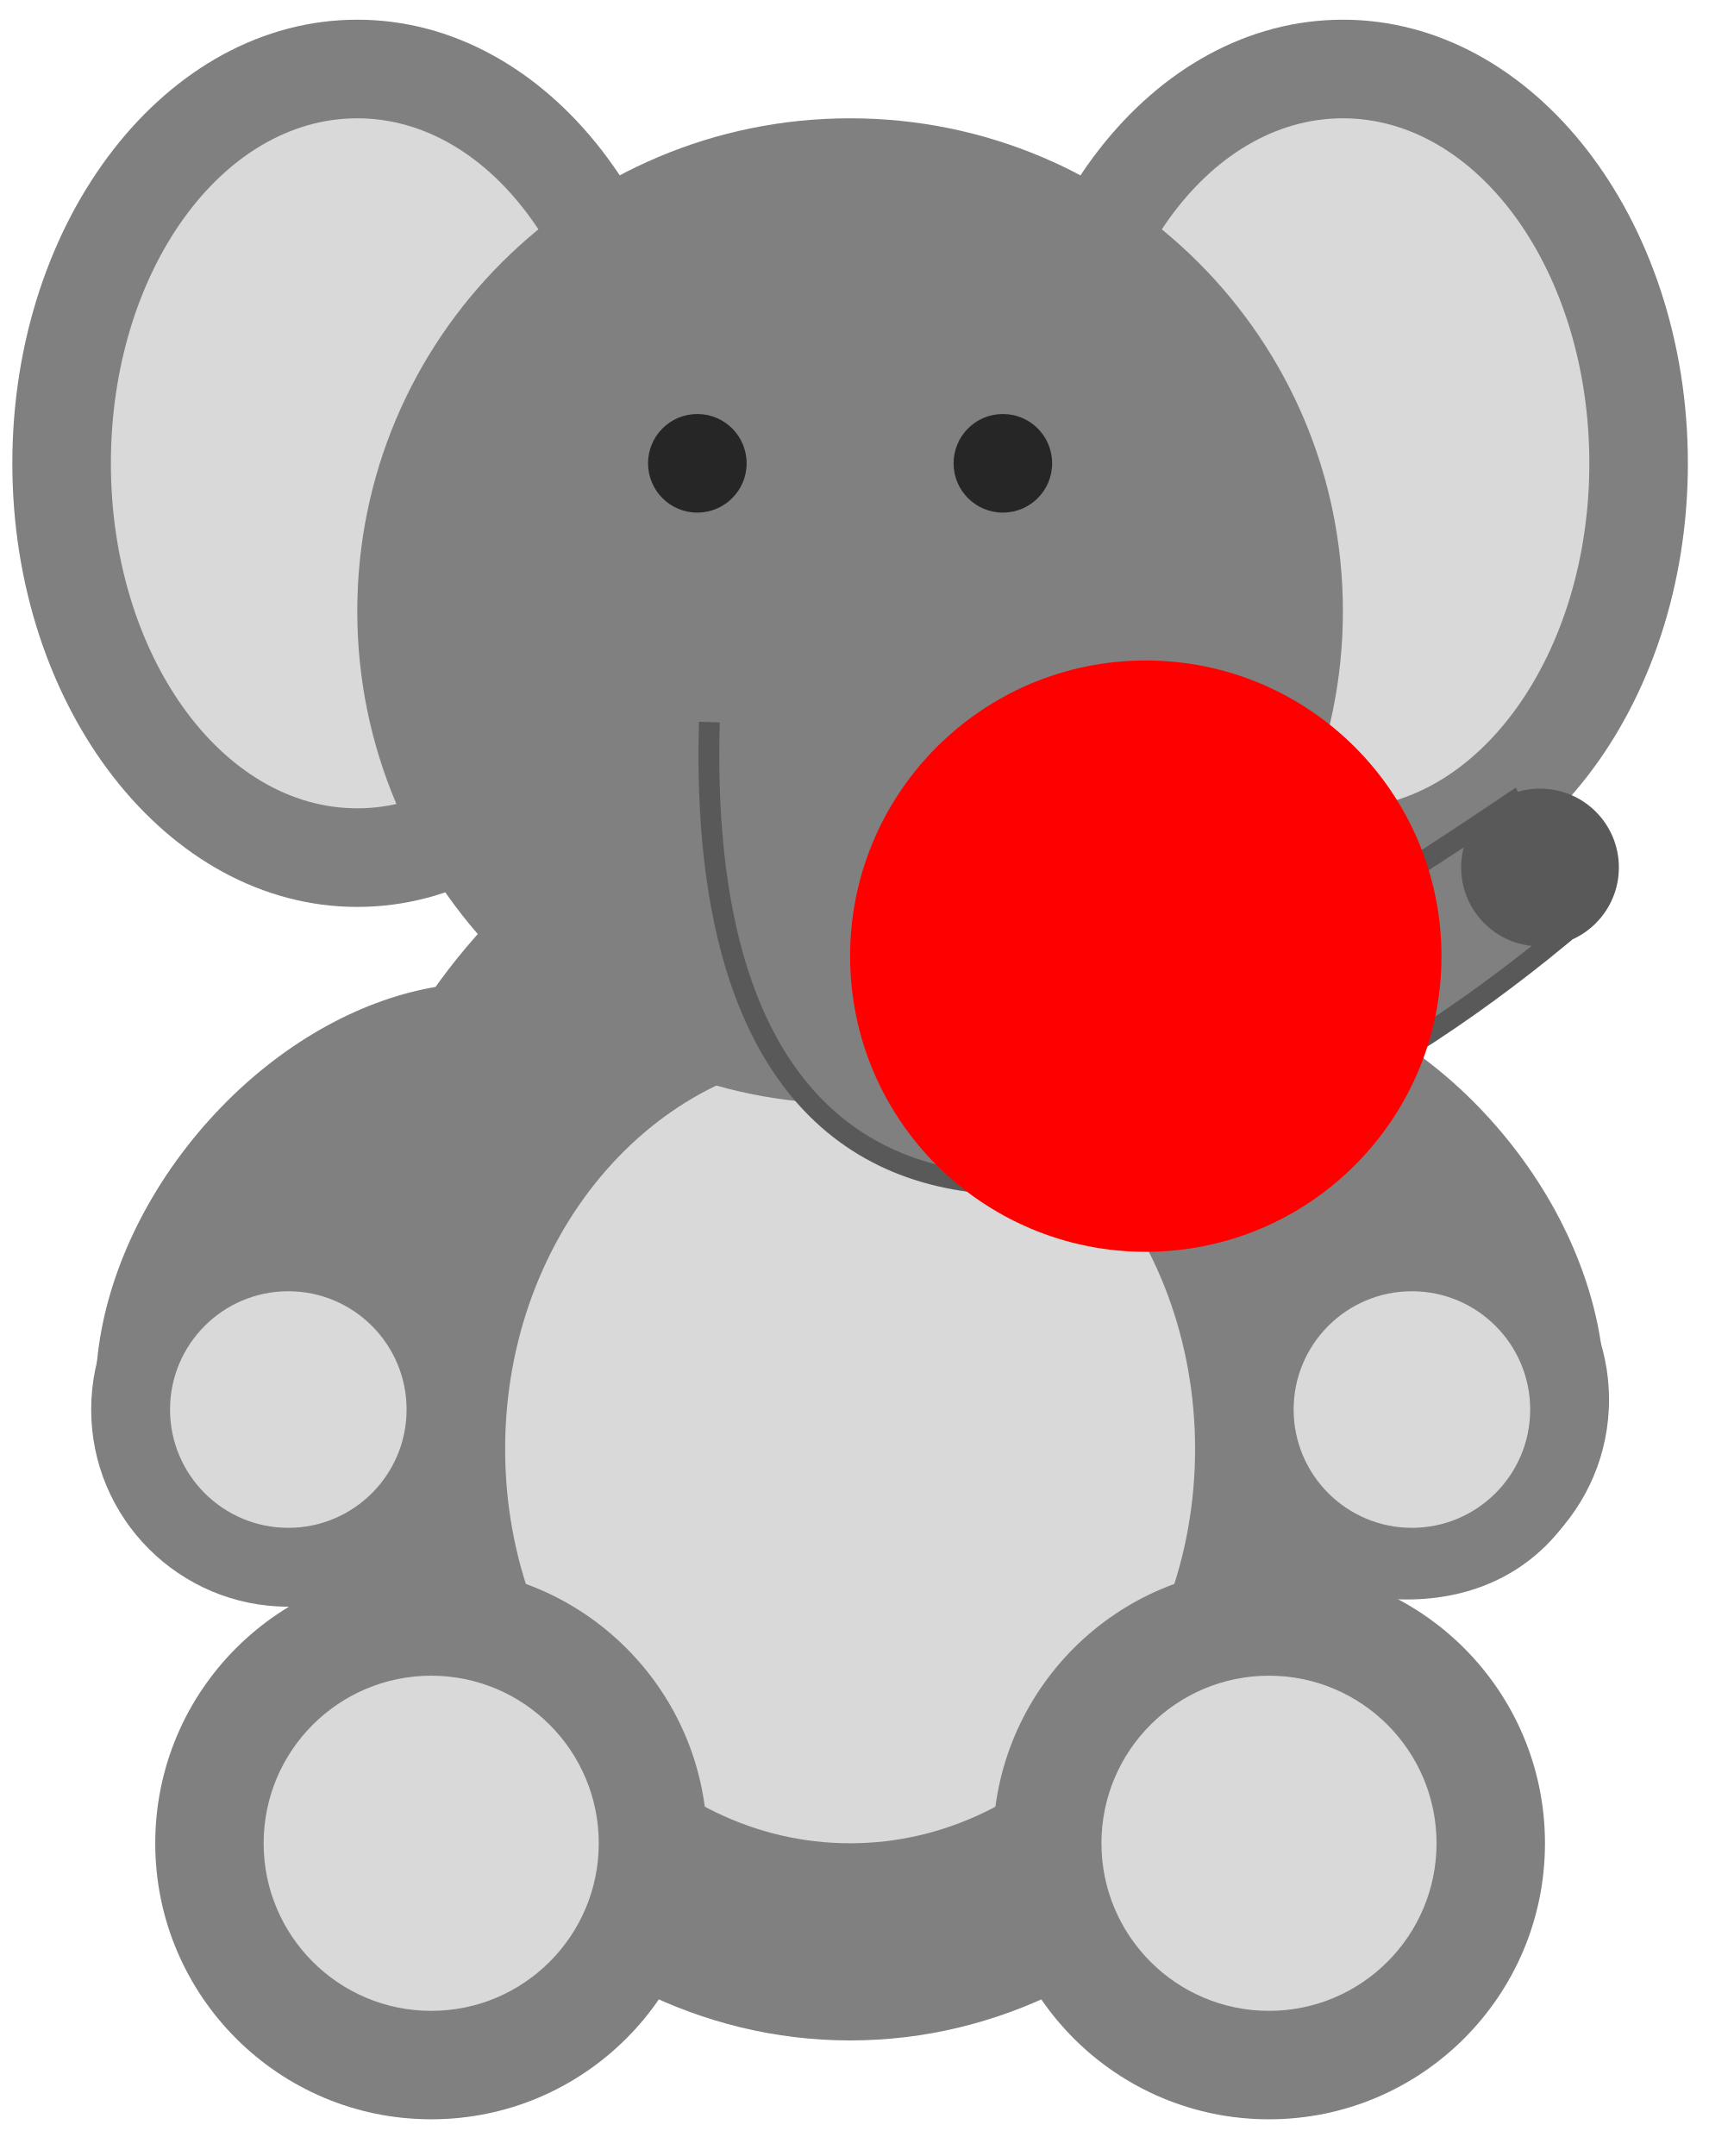
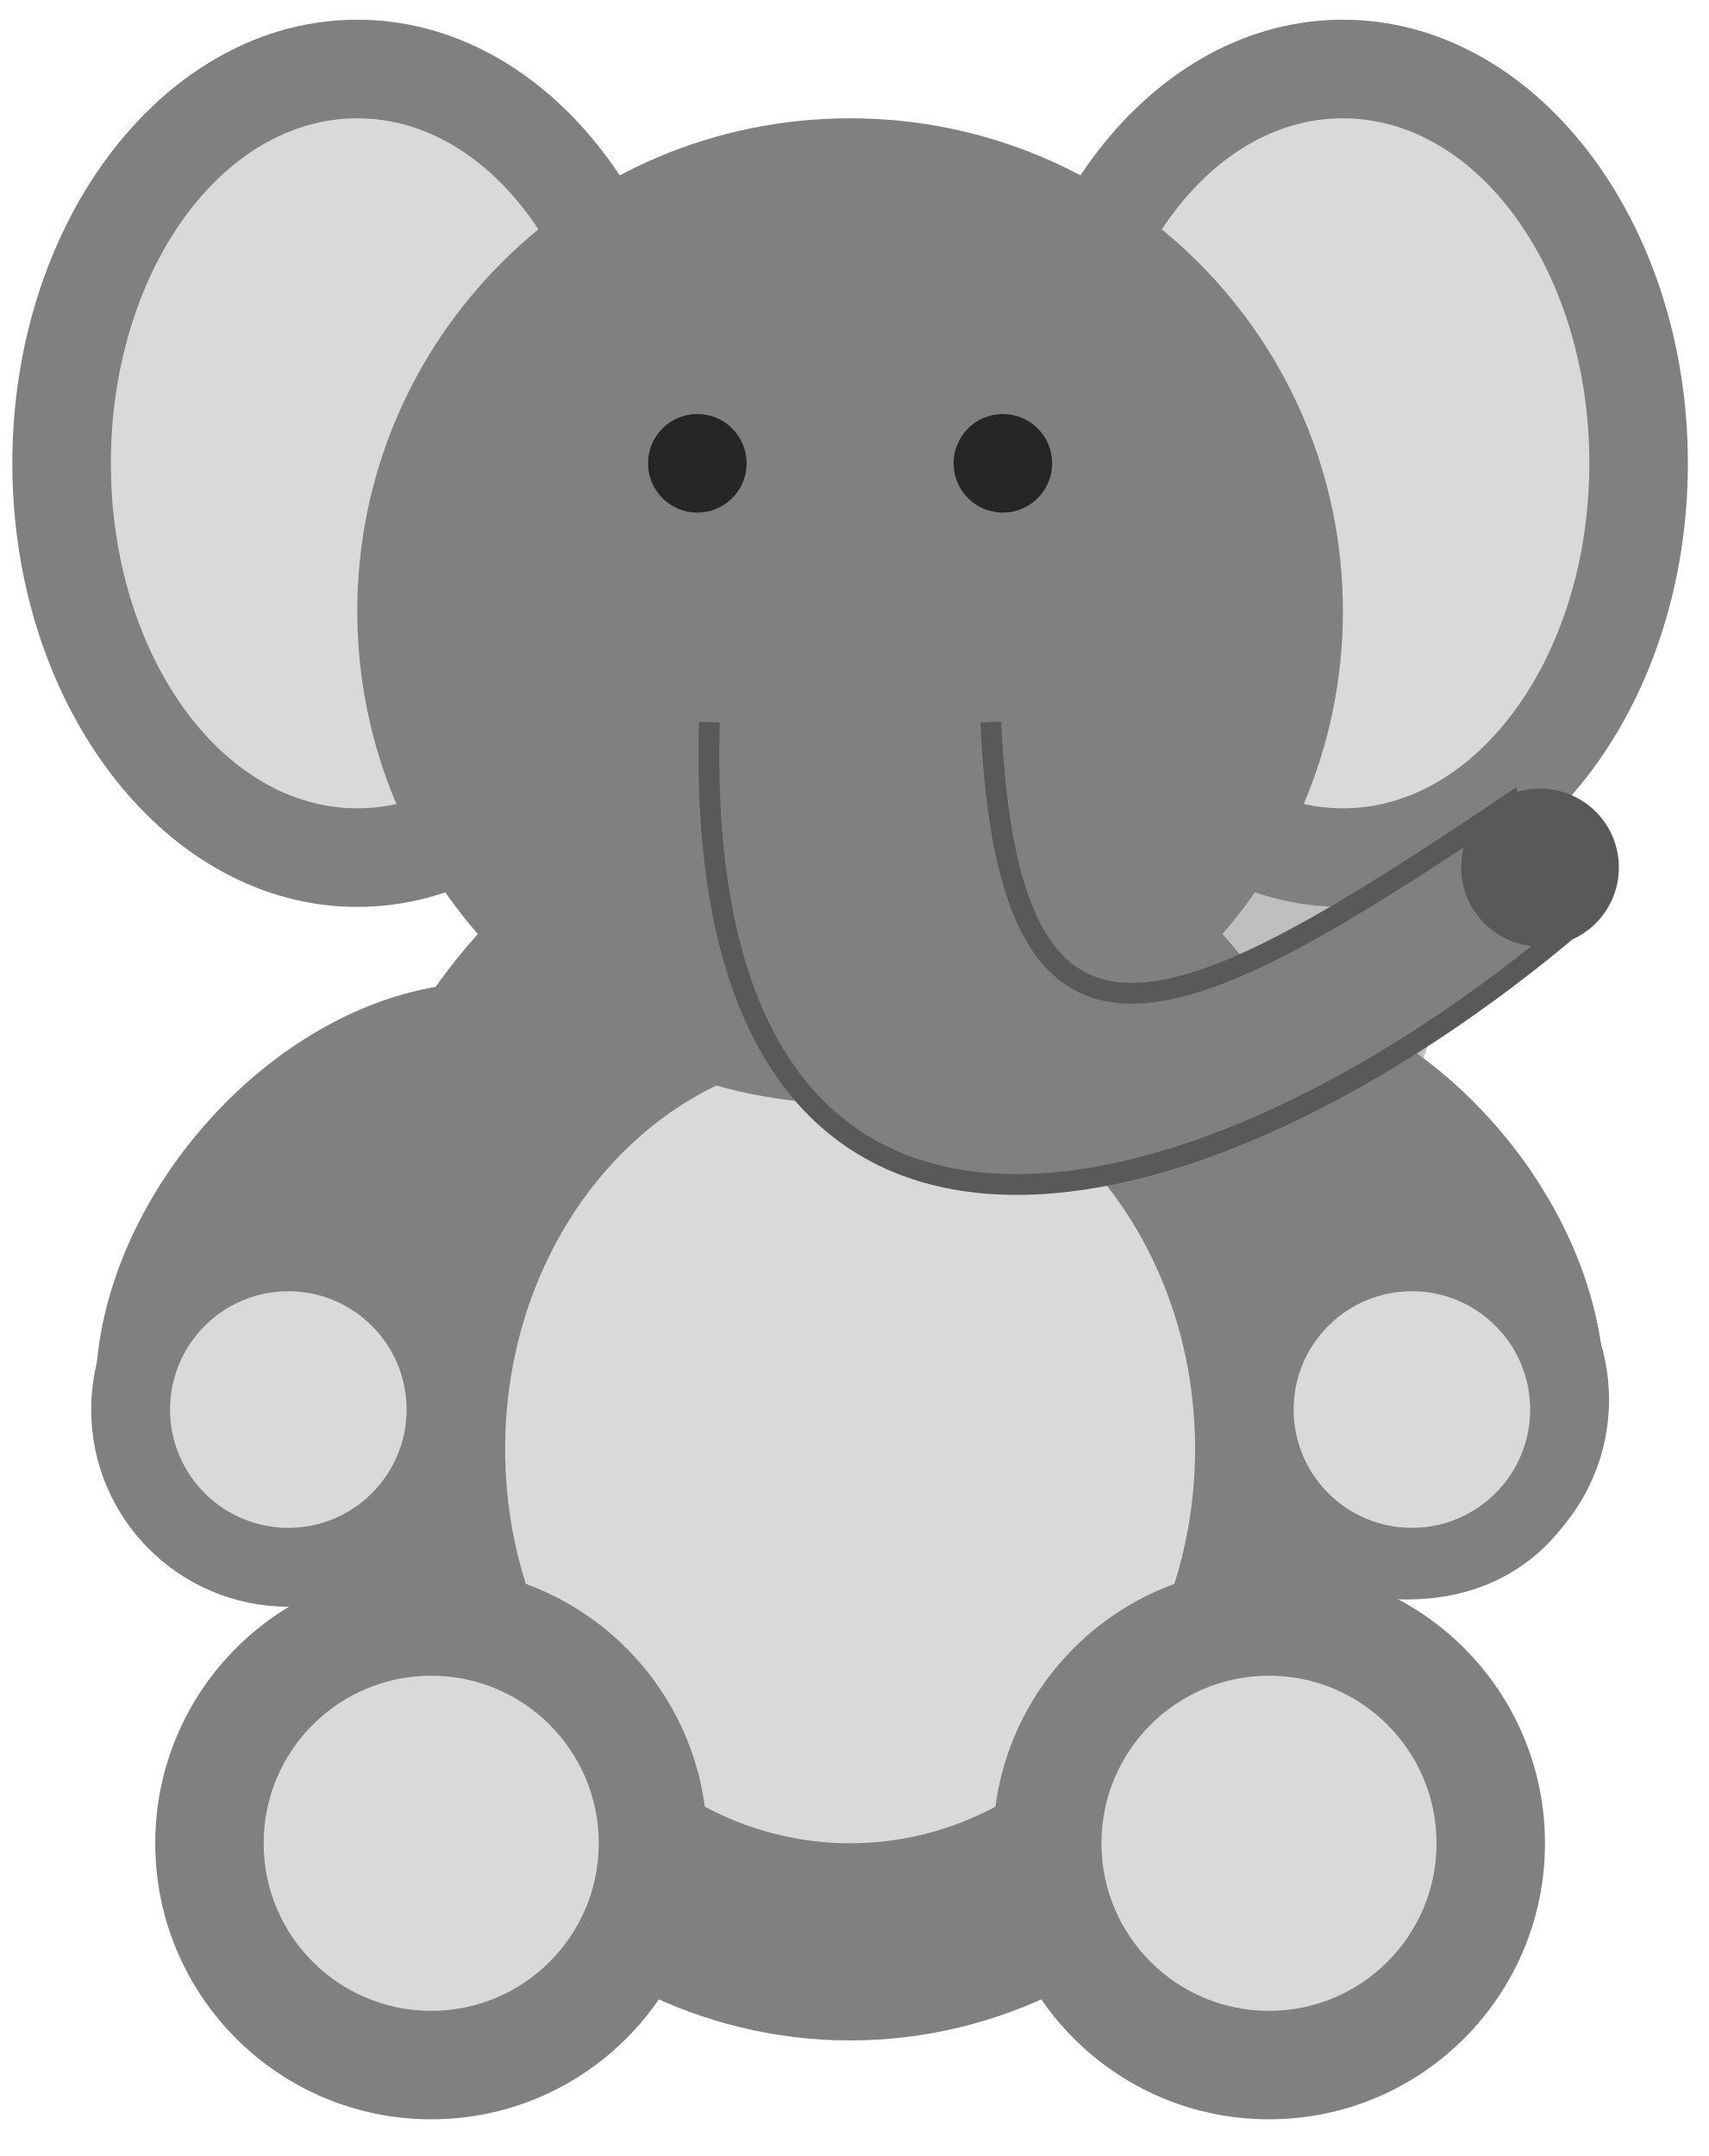
<svg xmlns="http://www.w3.org/2000/svg" width="48.756" height="61.512" viewBox="0 0 48.756 61.512">
  <defs>
    <clipPath id="clip-0">
      <path clip-rule="nonzero" d="M 28 0 L 48.441 0 L 48.441 26 L 28 26 Z M 28 0 " />
    </clipPath>
    <clipPath id="clip-1">
      <path clip-rule="nonzero" d="M 0.07 0 L 21 0 L 21 26 L 0.07 26 Z M 0.07 0 " />
    </clipPath>
    <clipPath id="clip-2">
      <path clip-rule="nonzero" d="M 11 12 L 48.441 12 L 48.441 43 L 11 43 Z M 11 12 " />
    </clipPath>
  </defs>
+   <path fill-rule="nonzero" fill="rgb(75%, 75%, 75%)" fill-opacity="1" d="M 41.133 27.281 C 41.133 22.621 37.355 18.844 32.695 18.844 C 28.035 18.844 24.258 22.621 24.258 27.281 C 24.258 31.938 28.035 35.715 32.695 35.715 C 37.355 35.715 41.133 31.938 41.133 27.281 Z M 41.133 27.281 " />
  <path fill-rule="nonzero" fill="rgb(50%, 50%, 50%)" fill-opacity="1" d="M 43.801 44.383 C 46.777 41.887 46.355 36.488 42.859 32.32 C 39.367 28.156 34.121 26.805 31.148 29.301 C 28.172 31.797 28.594 37.195 32.09 41.359 C 35.582 45.523 40.828 46.879 43.801 44.383 Z M 43.801 44.383 " />
  <path fill-rule="nonzero" fill="rgb(50%, 50%, 50%)" fill-opacity="1" d="M 17.367 29.301 C 14.391 26.805 9.148 28.156 5.652 32.32 C 2.16 36.488 1.738 41.887 4.711 44.383 C 7.688 46.879 12.93 45.523 16.426 41.359 C 19.918 37.195 20.34 31.797 17.367 29.301 Z M 17.367 29.301 " />
  <path fill-rule="nonzero" fill="rgb(50%, 50%, 50%)" fill-opacity="1" d="M 39.727 39.934 C 39.727 29.84 32.801 21.656 24.258 21.656 C 15.715 21.656 8.789 29.84 8.789 39.934 C 8.789 50.031 15.715 58.215 24.258 58.215 C 32.801 58.215 39.727 50.031 39.727 39.934 Z M 39.727 39.934 " />
  <path fill-rule="nonzero" fill="rgb(84.999%, 84.999%, 84.999%)" fill-opacity="1" d="M 34.102 41.34 C 34.102 35.129 29.695 30.094 24.258 30.094 C 18.82 30.094 14.414 35.129 14.414 41.34 C 14.414 47.555 18.82 52.59 24.258 52.59 C 29.695 52.59 34.102 47.555 34.102 41.34 Z M 34.102 41.34 " />
  <path fill-rule="nonzero" fill="rgb(50%, 50%, 50%)" fill-opacity="1" d="M 44.086 52.59 C 44.086 48.242 40.559 44.715 36.211 44.715 C 31.859 44.715 28.336 48.242 28.336 52.59 C 28.336 56.941 31.859 60.465 36.211 60.465 C 40.559 60.465 44.086 56.941 44.086 52.59 Z M 44.086 52.59 " />
  <path fill-rule="nonzero" fill="rgb(50%, 50%, 50%)" fill-opacity="1" d="M 20.18 52.59 C 20.18 48.242 16.652 44.715 12.305 44.715 C 7.957 44.715 4.43 48.242 4.43 52.59 C 4.43 56.941 7.957 60.465 12.305 60.465 C 16.652 60.465 20.18 56.941 20.18 52.59 Z M 20.18 52.59 " />
  <path fill-rule="nonzero" fill="rgb(84.999%, 84.999%, 84.999%)" fill-opacity="1" d="M 40.992 52.59 C 40.992 49.949 38.852 47.809 36.211 47.809 C 33.57 47.809 31.43 49.949 31.43 52.59 C 31.43 55.23 33.57 57.371 36.211 57.371 C 38.852 57.371 40.992 55.23 40.992 52.59 Z M 40.992 52.59 " />
  <path fill-rule="nonzero" fill="rgb(84.999%, 84.999%, 84.999%)" fill-opacity="1" d="M 17.086 52.59 C 17.086 49.949 14.945 47.809 12.305 47.809 C 9.664 47.809 7.523 49.949 7.523 52.59 C 7.523 55.23 9.664 57.371 12.305 57.371 C 14.945 57.371 17.086 55.23 17.086 52.59 Z M 17.086 52.59 " />
  <path fill-rule="nonzero" fill="rgb(50%, 50%, 50%)" fill-opacity="1" d="M 45.914 39.934 C 45.914 36.828 43.395 34.309 40.289 34.309 C 37.18 34.309 34.664 36.828 34.664 39.934 C 34.664 43.043 37.18 45.559 40.289 45.559 C 43.395 45.559 45.914 43.043 45.914 39.934 Z M 45.914 39.934 " />
  <path fill-rule="nonzero" fill="rgb(84.999%, 84.999%, 84.999%)" fill-opacity="1" d="M 43.664 40.215 C 43.664 38.352 42.152 36.84 40.289 36.84 C 38.426 36.84 36.914 38.352 36.914 40.215 C 36.914 42.078 38.426 43.59 40.289 43.59 C 42.152 43.59 43.664 42.078 43.664 40.215 Z M 43.664 40.215 " />
  <path fill-rule="nonzero" fill="rgb(50%, 50%, 50%)" fill-opacity="1" d="M 13.852 40.215 C 13.852 37.109 11.332 34.59 8.227 34.59 C 5.121 34.59 2.602 37.109 2.602 40.215 C 2.602 43.324 5.121 45.84 8.227 45.84 C 11.332 45.84 13.852 43.324 13.852 40.215 Z M 13.852 40.215 " />
  <path fill-rule="nonzero" fill="rgb(84.999%, 84.999%, 84.999%)" fill-opacity="1" d="M 11.602 40.215 C 11.602 38.352 10.09 36.84 8.227 36.84 C 6.363 36.84 4.852 38.352 4.852 40.215 C 4.852 42.078 6.363 43.59 8.227 43.59 C 10.09 43.59 11.602 42.078 11.602 40.215 Z M 11.602 40.215 " />
  <g clip-path="url(#clip-0)">
    <path fill-rule="nonzero" fill="rgb(50%, 50%, 50%)" fill-opacity="1" d="M 48.164 13.219 C 48.164 6.227 43.754 0.562 38.32 0.562 C 32.883 0.562 28.477 6.227 28.477 13.219 C 28.477 20.207 32.883 25.875 38.32 25.875 C 43.754 25.875 48.164 20.207 48.164 13.219 Z M 48.164 13.219 " />
  </g>
  <g clip-path="url(#clip-1)">
    <path fill-rule="nonzero" fill="rgb(50%, 50%, 50%)" fill-opacity="1" d="M 20.039 13.219 C 20.039 6.227 15.633 0.562 10.195 0.562 C 4.758 0.562 0.352 6.227 0.352 13.219 C 0.352 20.207 4.758 25.875 10.195 25.875 C 15.633 25.875 20.039 20.207 20.039 13.219 Z M 20.039 13.219 " />
  </g>
  <path fill-rule="nonzero" fill="rgb(84.999%, 84.999%, 84.999%)" fill-opacity="1" d="M 45.352 13.219 C 45.352 7.781 42.203 3.375 38.32 3.375 C 34.438 3.375 31.289 7.781 31.289 13.219 C 31.289 18.652 34.438 23.062 38.32 23.062 C 42.203 23.062 45.352 18.652 45.352 13.219 Z M 45.352 13.219 " />
  <path fill-rule="nonzero" fill="rgb(84.999%, 84.999%, 84.999%)" fill-opacity="1" d="M 17.227 13.219 C 17.227 7.781 14.078 3.375 10.195 3.375 C 6.312 3.375 3.164 7.781 3.164 13.219 C 3.164 18.652 6.312 23.062 10.195 23.062 C 14.078 23.062 17.227 18.652 17.227 13.219 Z M 17.227 13.219 " />
  <path fill-rule="nonzero" fill="rgb(50%, 50%, 50%)" fill-opacity="1" d="M 38.32 17.438 C 38.32 9.668 32.023 3.375 24.258 3.375 C 16.492 3.375 10.195 9.668 10.195 17.438 C 10.195 25.203 16.492 31.496 24.258 31.496 C 32.023 31.496 38.32 25.203 38.32 17.438 Z M 38.32 17.438 " />
  <path fill-rule="nonzero" fill="rgb(50%, 50%, 50%)" fill-opacity="1" d="M 28.273 20.602 C 28.777 31.75 33.613 29.316 43.113 22.922 L 44.508 26.719 C 33.613 35.715 19.738 38.527 20.242 20.602 " />
  <g clip-path="url(#clip-2)">
    <path fill="none" stroke-width="0.598" stroke-linecap="butt" stroke-linejoin="miter" stroke="rgb(34.999%, 34.999%, 34.999%)" stroke-opacity="1" stroke-miterlimit="10" d="M 4.048 40.747 C 4.556 29.51 9.431 31.963 19.006 38.408 L 20.412 34.581 C 9.431 25.514 -4.555 22.679 -4.047 40.747 " transform="matrix(0.992129, 0, 0, -0.992129, 24.25696, 61.02784)" />
  </g>
  <path fill-rule="nonzero" fill="rgb(34.999%, 34.999%, 34.999%)" fill-opacity="1" d="M 46.195 24.75 C 46.195 23.504 45.188 22.5 43.945 22.5 C 42.699 22.5 41.695 23.504 41.695 24.75 C 41.695 25.992 42.699 27 43.945 27 C 45.188 27 46.195 25.992 46.195 24.75 Z M 46.195 24.75 " />
  <path fill-rule="nonzero" fill="rgb(14.999%, 14.999%, 14.999%)" fill-opacity="1" d="M 21.305 13.219 C 21.305 12.441 20.676 11.812 19.898 11.812 C 19.121 11.812 18.492 12.441 18.492 13.219 C 18.492 13.996 19.121 14.625 19.898 14.625 C 20.676 14.625 21.305 13.996 21.305 13.219 Z M 21.305 13.219 " />
  <path fill-rule="nonzero" fill="rgb(14.999%, 14.999%, 14.999%)" fill-opacity="1" d="M 30.023 13.219 C 30.023 12.441 29.395 11.812 28.617 11.812 C 27.84 11.812 27.211 12.441 27.211 13.219 C 27.211 13.996 27.84 14.625 28.617 14.625 C 29.395 14.625 30.023 13.996 30.023 13.219 Z M 30.023 13.219 " />
-   <path fill-rule="nonzero" fill="rgb(100%, 0%, 0%)" fill-opacity="1" d="M 41.133 27.281 C 41.133 22.621 37.355 18.844 32.695 18.844 C 28.035 18.844 24.258 22.621 24.258 27.281 C 24.258 31.938 28.035 35.715 32.695 35.715 C 37.355 35.715 41.133 31.938 41.133 27.281 Z M 41.133 27.281 " />
</svg>
